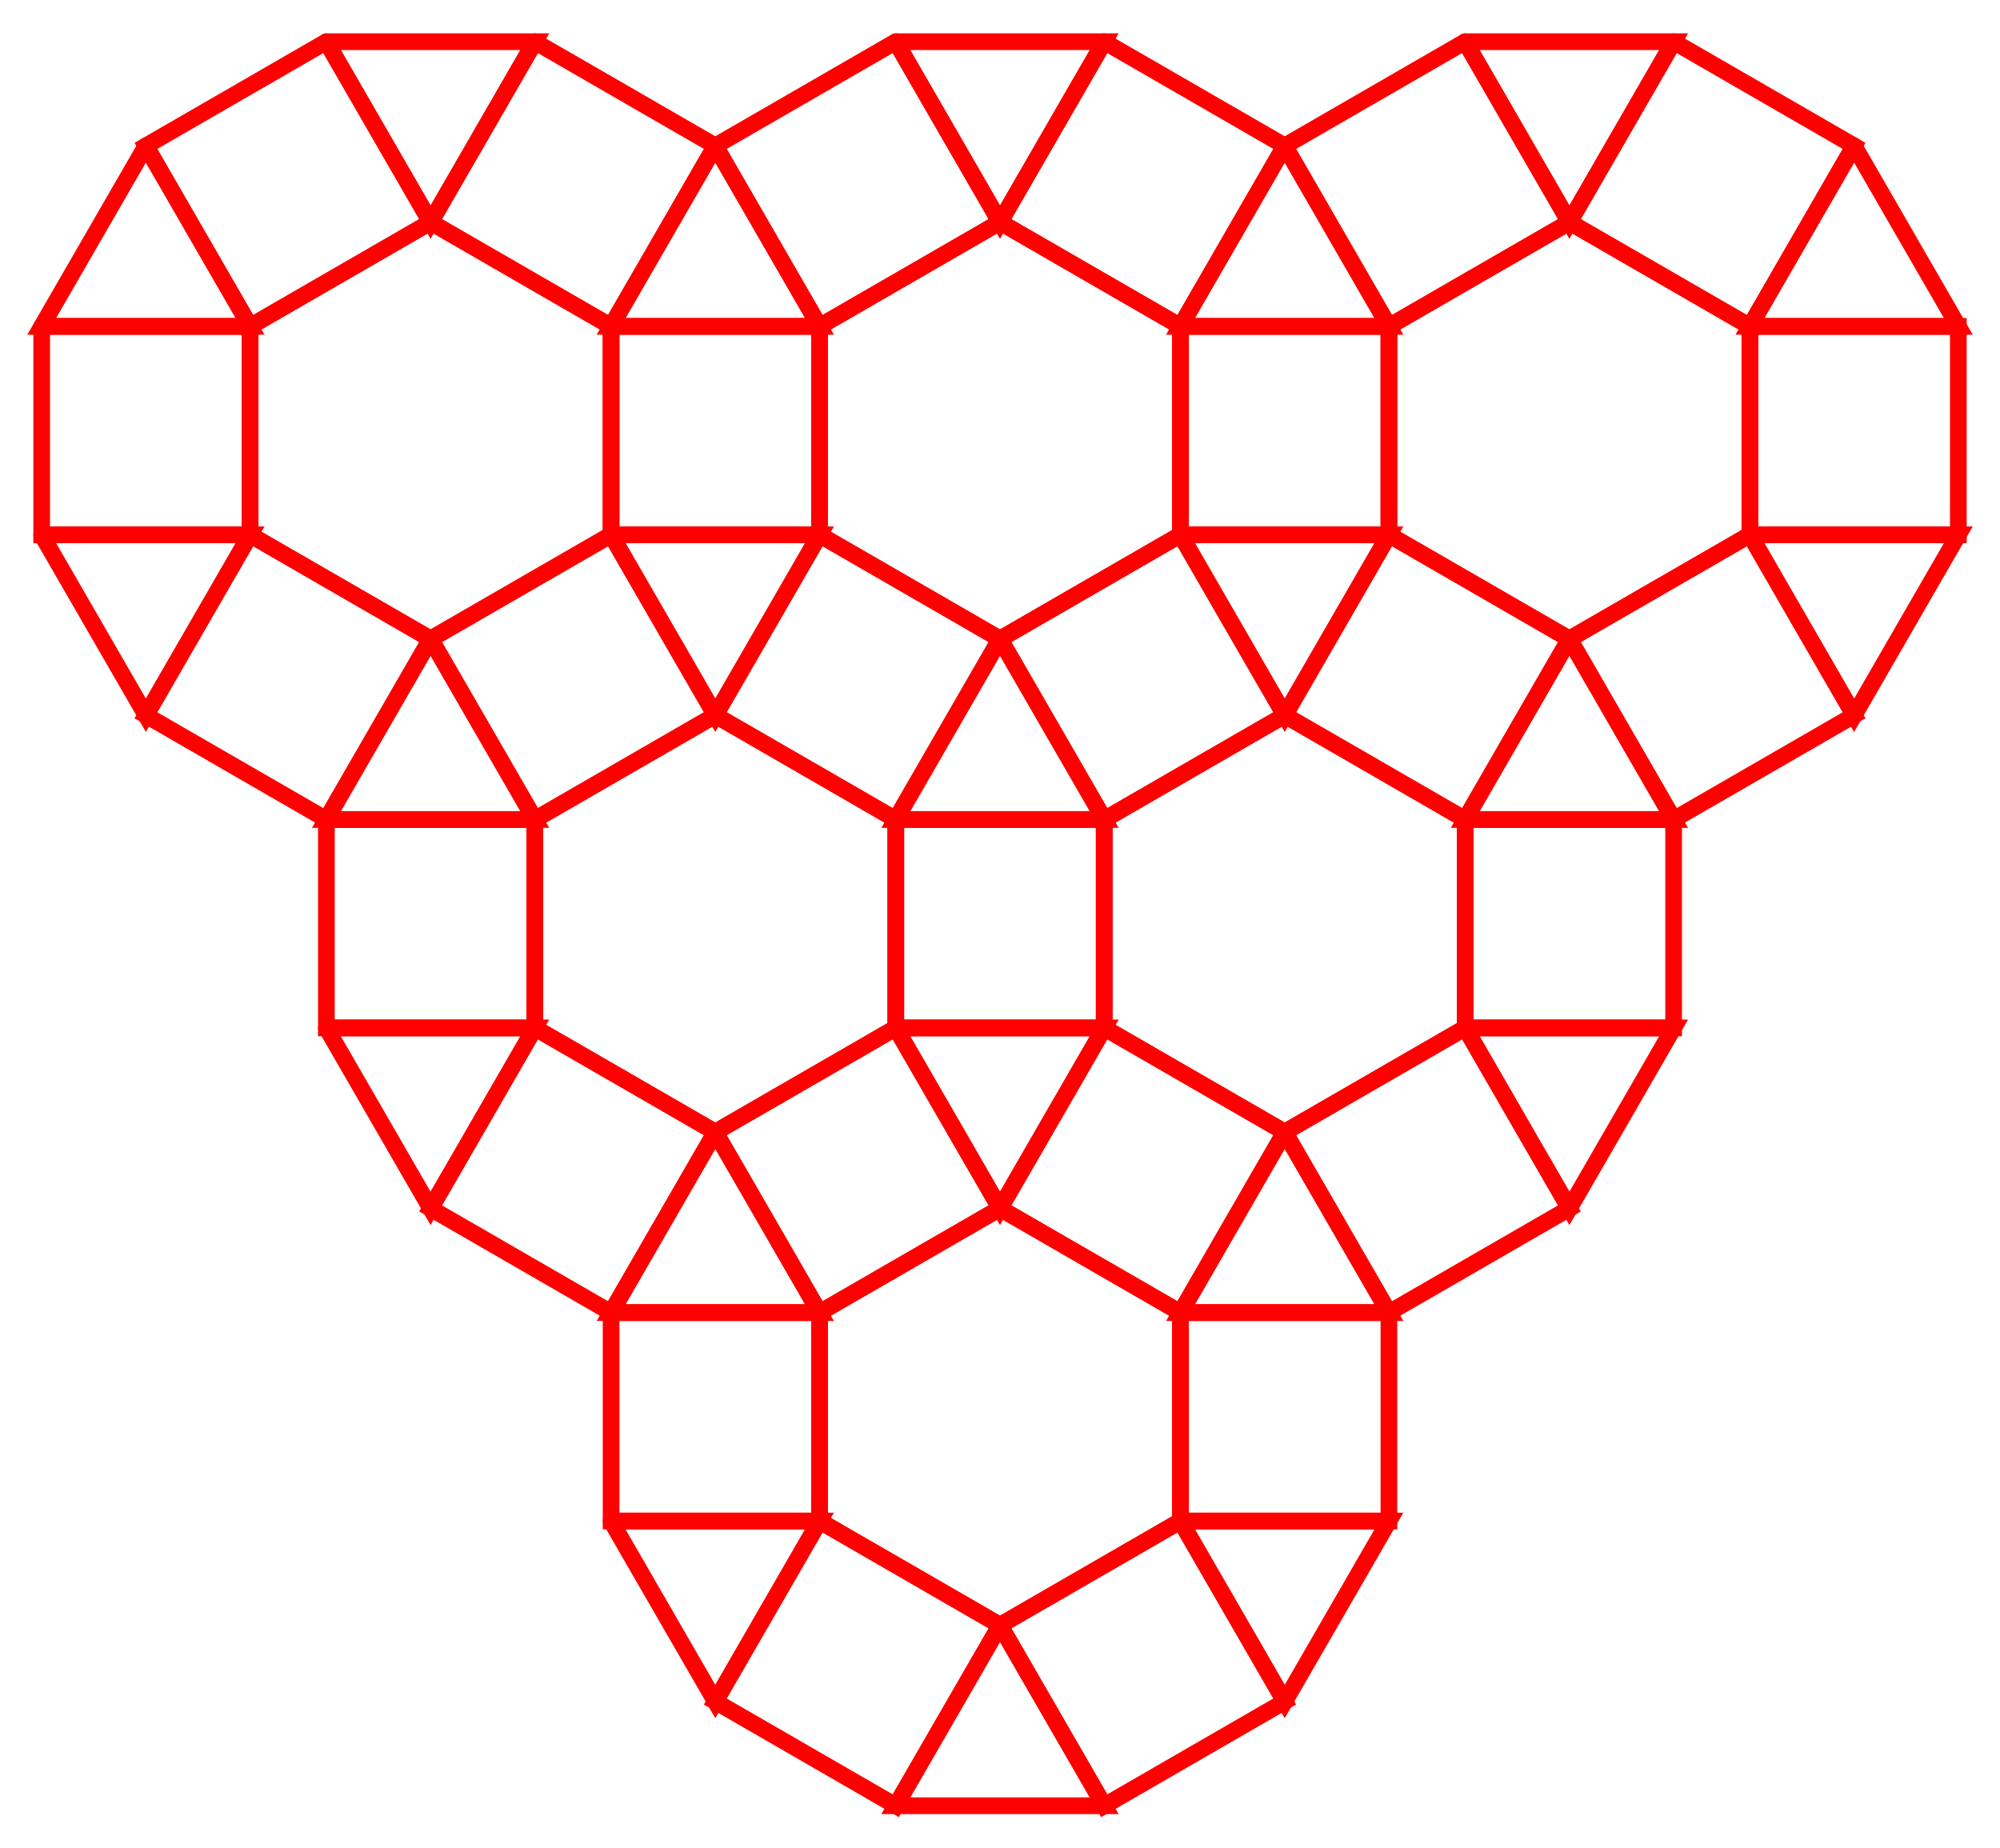
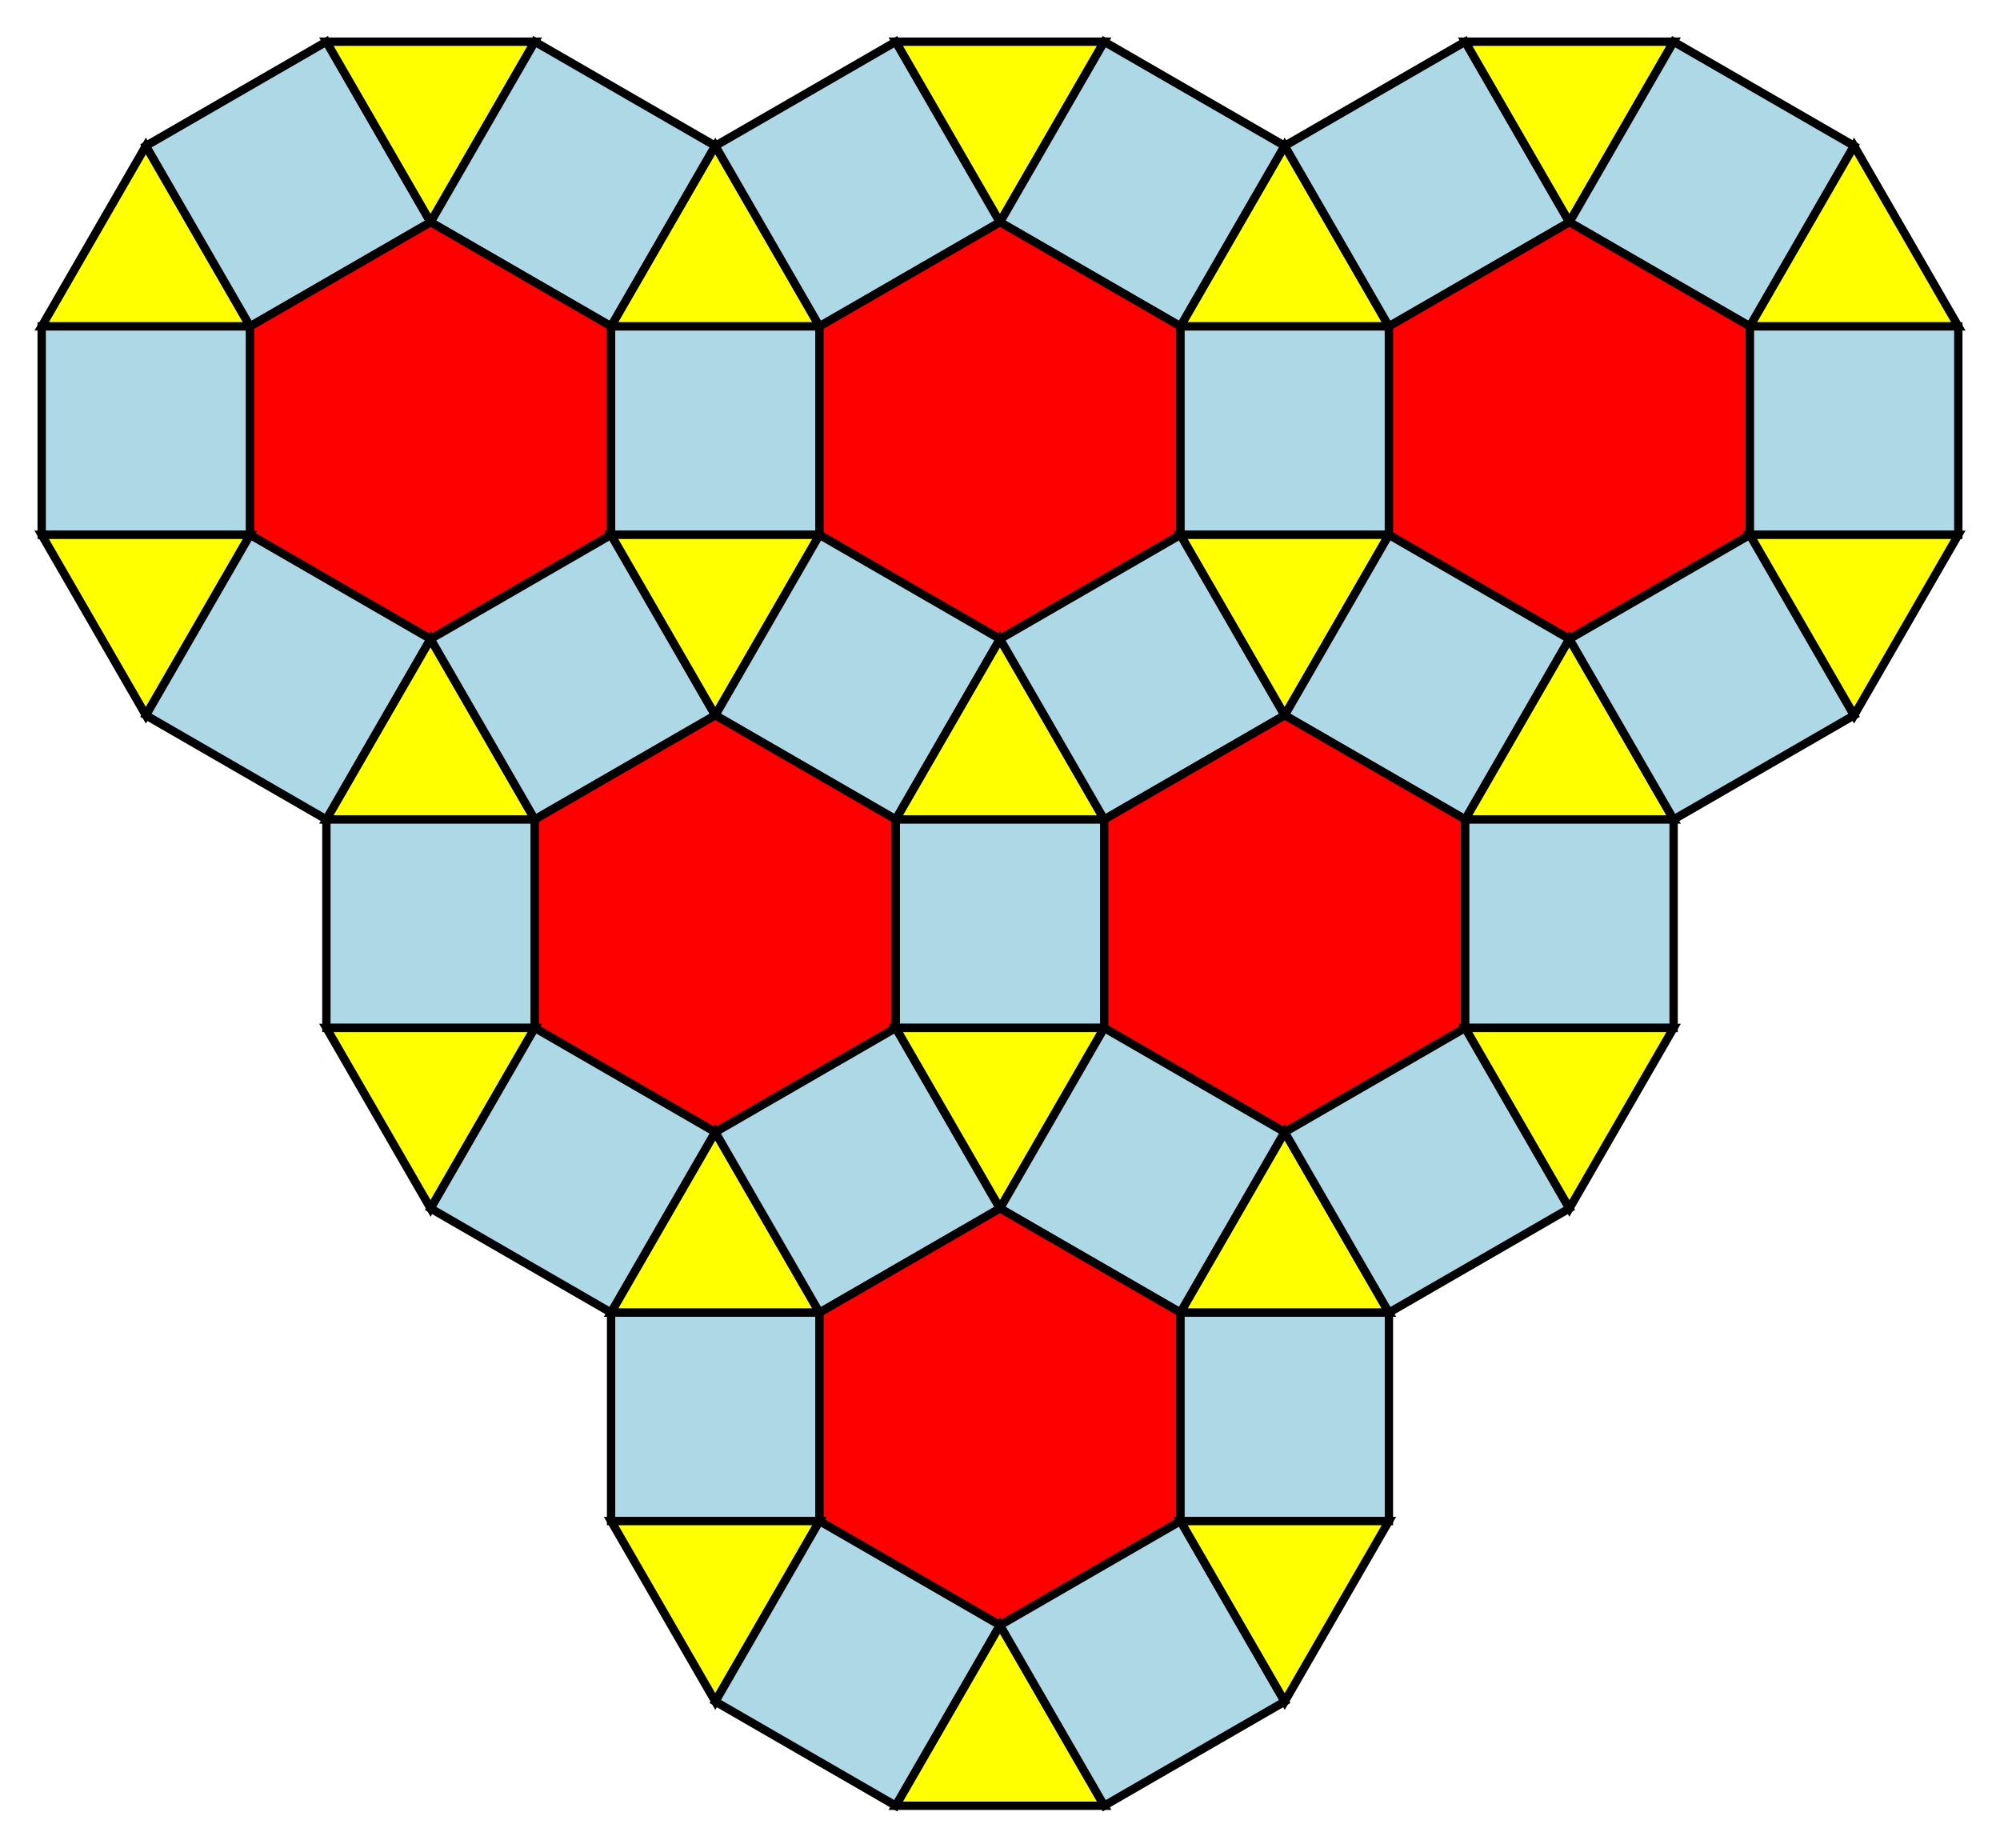
<svg xmlns="http://www.w3.org/2000/svg" width="239.904" height="221.603" viewBox="0 0 239.904 221.603">
-   <polyline points="17.5,17.5 30.0,39.151 5.0,39.151 17.5,17.5" stroke="red" stroke-linecap="round" stroke-width="2" fill="none" />
-   <polyline points="39.151,5 51.651,26.651 30,39.151 17.5,17.5 39.151,5" stroke="red" stroke-linecap="round" stroke-width="2" fill="none" />
-   <polyline points="39.151,5.0 64.151,5.0 51.651,26.651 39.151,5.0" stroke="red" stroke-linecap="round" stroke-width="2" fill="none" />
-   <polyline points="64.151,5 85.801,17.5 73.301,39.151 51.651,26.651 64.151,5" stroke="red" stroke-linecap="round" stroke-width="2" fill="none" />
-   <polyline points="85.801,17.5 98.301,39.151 73.301,39.151 85.801,17.5" stroke="red" stroke-linecap="round" stroke-width="2" fill="none" />
-   <polyline points="5.0,39.151 30.0,39.151 30.0,64.151 5.0,64.151 5.0,39.151" stroke="red" stroke-linecap="round" stroke-width="2" fill="none" />
-   <polyline points="51.651,26.651 73.301,39.151 73.301,64.151 51.651,76.651 30.0,64.151 30.0,39.151 51.651,26.651" stroke="red" stroke-linecap="round" stroke-width="2" fill="none" />
-   <polyline points="73.301,39.151 98.301,39.151 98.301,64.151 73.301,64.151 73.301,39.151" stroke="red" stroke-linecap="round" stroke-width="2" fill="none" />
-   <polyline points="5.0,64.151 30.0,64.151 17.5,85.801 5.0,64.151" stroke="red" stroke-linecap="round" stroke-width="2" fill="none" />
-   <polyline points="30,64.151 51.651,76.651 39.151,98.301 17.5,85.801 30,64.151" stroke="red" stroke-linecap="round" stroke-width="2" fill="none" />
-   <polyline points="51.651,76.651 64.151,98.301 39.151,98.301 51.651,76.651" stroke="red" stroke-linecap="round" stroke-width="2" fill="none" />
-   <polyline points="73.301,64.151 85.801,85.801 64.151,98.301 51.651,76.651 73.301,64.151" stroke="red" stroke-linecap="round" stroke-width="2" fill="none" />
-   <polyline points="73.301,64.151 98.301,64.151 85.801,85.801 73.301,64.151" stroke="red" stroke-linecap="round" stroke-width="2" fill="none" />
-   <polyline points="107.452,5 119.952,26.651 98.301,39.151 85.801,17.5 107.452,5" stroke="red" stroke-linecap="round" stroke-width="2" fill="none" />
-   <polyline points="107.452,5.0 132.452,5.0 119.952,26.651 107.452,5.0" stroke="red" stroke-linecap="round" stroke-width="2" fill="none" />
-   <polyline points="132.452,5 154.103,17.5 141.603,39.151 119.952,26.651 132.452,5" stroke="red" stroke-linecap="round" stroke-width="2" fill="none" />
-   <polyline points="154.103,17.5 166.603,39.151 141.603,39.151 154.103,17.5" stroke="red" stroke-linecap="round" stroke-width="2" fill="none" />
-   <polyline points="119.952,26.651 141.603,39.151 141.603,64.151 119.952,76.651 98.301,64.151 98.301,39.151 119.952,26.651" stroke="red" stroke-linecap="round" stroke-width="2" fill="none" />
-   <polyline points="141.603,39.151 166.603,39.151 166.603,64.151 141.603,64.151 141.603,39.151" stroke="red" stroke-linecap="round" stroke-width="2" fill="none" />
-   <polyline points="98.301,64.151 119.952,76.651 107.452,98.301 85.801,85.801 98.301,64.151" stroke="red" stroke-linecap="round" stroke-width="2" fill="none" />
-   <polyline points="119.952,76.651 132.452,98.301 107.452,98.301 119.952,76.651" stroke="red" stroke-linecap="round" stroke-width="2" fill="none" />
-   <polyline points="141.603,64.151 154.103,85.801 132.452,98.301 119.952,76.651 141.603,64.151" stroke="red" stroke-linecap="round" stroke-width="2" fill="none" />
-   <polyline points="141.603,64.151 166.603,64.151 154.103,85.801 141.603,64.151" stroke="red" stroke-linecap="round" stroke-width="2" fill="none" />
-   <polyline points="175.753,5 188.253,26.651 166.603,39.151 154.103,17.5 175.753,5" stroke="red" stroke-linecap="round" stroke-width="2" fill="none" />
-   <polyline points="175.753,5.0 200.753,5.0 188.253,26.651 175.753,5.0" stroke="red" stroke-linecap="round" stroke-width="2" fill="none" />
-   <polyline points="200.753,5 222.404,17.5 209.904,39.151 188.253,26.651 200.753,5" stroke="red" stroke-linecap="round" stroke-width="2" fill="none" />
-   <polyline points="222.404,17.5 234.904,39.151 209.904,39.151 222.404,17.5" stroke="red" stroke-linecap="round" stroke-width="2" fill="none" />
-   <polyline points="188.253,26.651 209.904,39.151 209.904,64.151 188.253,76.651 166.603,64.151 166.603,39.151 188.253,26.651" stroke="red" stroke-linecap="round" stroke-width="2" fill="none" />
-   <polyline points="209.904,39.151 234.904,39.151 234.904,64.151 209.904,64.151 209.904,39.151" stroke="red" stroke-linecap="round" stroke-width="2" fill="none" />
-   <polyline points="166.603,64.151 188.253,76.651 175.753,98.301 154.103,85.801 166.603,64.151" stroke="red" stroke-linecap="round" stroke-width="2" fill="none" />
-   <polyline points="188.253,76.651 200.753,98.301 175.753,98.301 188.253,76.651" stroke="red" stroke-linecap="round" stroke-width="2" fill="none" />
-   <polyline points="209.904,64.151 222.404,85.801 200.753,98.301 188.253,76.651 209.904,64.151" stroke="red" stroke-linecap="round" stroke-width="2" fill="none" />
-   <polyline points="209.904,64.151 234.904,64.151 222.404,85.801 209.904,64.151" stroke="red" stroke-linecap="round" stroke-width="2" fill="none" />
-   <polyline points="39.151,98.301 64.151,98.301 64.151,123.301 39.151,123.301 39.151,98.301" stroke="red" stroke-linecap="round" stroke-width="2" fill="none" />
-   <polyline points="85.801,85.801 107.452,98.301 107.452,123.301 85.801,135.801 64.151,123.301 64.151,98.301 85.801,85.801" stroke="red" stroke-linecap="round" stroke-width="2" fill="none" />
-   <polyline points="107.452,98.301 132.452,98.301 132.452,123.301 107.452,123.301 107.452,98.301" stroke="red" stroke-linecap="round" stroke-width="2" fill="none" />
-   <polyline points="39.151,123.301 64.151,123.301 51.651,144.952 39.151,123.301" stroke="red" stroke-linecap="round" stroke-width="2" fill="none" />
-   <polyline points="64.151,123.301 85.801,135.801 73.301,157.452 51.651,144.952 64.151,123.301" stroke="red" stroke-linecap="round" stroke-width="2" fill="none" />
-   <polyline points="85.801,135.801 98.301,157.452 73.301,157.452 85.801,135.801" stroke="red" stroke-linecap="round" stroke-width="2" fill="none" />
-   <polyline points="107.452,123.301 119.952,144.952 98.301,157.452 85.801,135.801 107.452,123.301" stroke="red" stroke-linecap="round" stroke-width="2" fill="none" />
-   <polyline points="107.452,123.301 132.452,123.301 119.952,144.952 107.452,123.301" stroke="red" stroke-linecap="round" stroke-width="2" fill="none" />
-   <polyline points="154.103,85.801 175.753,98.301 175.753,123.301 154.103,135.801 132.452,123.301 132.452,98.301 154.103,85.801" stroke="red" stroke-linecap="round" stroke-width="2" fill="none" />
-   <polyline points="175.753,98.301 200.753,98.301 200.753,123.301 175.753,123.301 175.753,98.301" stroke="red" stroke-linecap="round" stroke-width="2" fill="none" />
-   <polyline points="132.452,123.301 154.103,135.801 141.603,157.452 119.952,144.952 132.452,123.301" stroke="red" stroke-linecap="round" stroke-width="2" fill="none" />
-   <polyline points="154.103,135.801 166.603,157.452 141.603,157.452 154.103,135.801" stroke="red" stroke-linecap="round" stroke-width="2" fill="none" />
-   <polyline points="175.753,123.301 188.253,144.952 166.603,157.452 154.103,135.801 175.753,123.301" stroke="red" stroke-linecap="round" stroke-width="2" fill="none" />
-   <polyline points="175.753,123.301 200.753,123.301 188.253,144.952 175.753,123.301" stroke="red" stroke-linecap="round" stroke-width="2" fill="none" />
-   <polyline points="73.301,157.452 98.301,157.452 98.301,182.452 73.301,182.452 73.301,157.452" stroke="red" stroke-linecap="round" stroke-width="2" fill="none" />
-   <polyline points="119.952,144.952 141.603,157.452 141.603,182.452 119.952,194.952 98.301,182.452 98.301,157.452 119.952,144.952" stroke="red" stroke-linecap="round" stroke-width="2" fill="none" />
-   <polyline points="141.603,157.452 166.603,157.452 166.603,182.452 141.603,182.452 141.603,157.452" stroke="red" stroke-linecap="round" stroke-width="2" fill="none" />
-   <polyline points="73.301,182.452 98.301,182.452 85.801,204.103 73.301,182.452" stroke="red" stroke-linecap="round" stroke-width="2" fill="none" />
-   <polyline points="98.301,182.452 119.952,194.952 107.452,216.603 85.801,204.103 98.301,182.452" stroke="red" stroke-linecap="round" stroke-width="2" fill="none" />
-   <polyline points="119.952,194.952 132.452,216.603 107.452,216.603 119.952,194.952" stroke="red" stroke-linecap="round" stroke-width="2" fill="none" />
-   <polyline points="141.603,182.452 154.103,204.103 132.452,216.603 119.952,194.952 141.603,182.452" stroke="red" stroke-linecap="round" stroke-width="2" fill="none" />
-   <polyline points="141.603,182.452 166.603,182.452 154.103,204.103 141.603,182.452" stroke="red" stroke-linecap="round" stroke-width="2" fill="none" />
+   <polygon points="17.5,17.5 30.0,39.151 5.0,39.151" stroke="black" stroke-linecap="round" stroke-width="1" fill="yellow" />
+   <polygon points="39.151,5 51.651,26.651 30,39.151 17.5,17.5" stroke="black" stroke-linecap="round" stroke-width="1" fill="lightblue" />
+   <polygon points="39.151,5.0 64.151,5.0 51.651,26.651" stroke="black" stroke-linecap="round" stroke-width="1" fill="yellow" />
+   <polygon points="64.151,5 85.801,17.5 73.301,39.151 51.651,26.651" stroke="black" stroke-linecap="round" stroke-width="1" fill="lightblue" />
+   <polygon points="85.801,17.5 98.301,39.151 73.301,39.151" stroke="black" stroke-linecap="round" stroke-width="1" fill="yellow" />
+   <polygon points="5.0,39.151 30.0,39.151 30.0,64.151 5.0,64.151" stroke="black" stroke-linecap="round" stroke-width="1" fill="lightblue" />
+   <polygon points="51.651,26.651 73.301,39.151 73.301,64.151 51.651,76.651 30.0,64.151 30.0,39.151" stroke="black" stroke-linecap="round" stroke-width="1" fill="red" />
+   <polygon points="73.301,39.151 98.301,39.151 98.301,64.151 73.301,64.151" stroke="black" stroke-linecap="round" stroke-width="1" fill="lightblue" />
+   <polygon points="5.0,64.151 30.0,64.151 17.5,85.801" stroke="black" stroke-linecap="round" stroke-width="1" fill="yellow" />
+   <polygon points="30,64.151 51.651,76.651 39.151,98.301 17.5,85.801" stroke="black" stroke-linecap="round" stroke-width="1" fill="lightblue" />
+   <polygon points="51.651,76.651 64.151,98.301 39.151,98.301" stroke="black" stroke-linecap="round" stroke-width="1" fill="yellow" />
+   <polygon points="73.301,64.151 85.801,85.801 64.151,98.301 51.651,76.651" stroke="black" stroke-linecap="round" stroke-width="1" fill="lightblue" />
+   <polygon points="73.301,64.151 98.301,64.151 85.801,85.801" stroke="black" stroke-linecap="round" stroke-width="1" fill="yellow" />
+   <polygon points="107.452,5 119.952,26.651 98.301,39.151 85.801,17.5" stroke="black" stroke-linecap="round" stroke-width="1" fill="lightblue" />
+   <polygon points="107.452,5.0 132.452,5.0 119.952,26.651" stroke="black" stroke-linecap="round" stroke-width="1" fill="yellow" />
+   <polygon points="132.452,5 154.103,17.5 141.603,39.151 119.952,26.651" stroke="black" stroke-linecap="round" stroke-width="1" fill="lightblue" />
+   <polygon points="154.103,17.5 166.603,39.151 141.603,39.151" stroke="black" stroke-linecap="round" stroke-width="1" fill="yellow" />
+   <polygon points="119.952,26.651 141.603,39.151 141.603,64.151 119.952,76.651 98.301,64.151 98.301,39.151" stroke="black" stroke-linecap="round" stroke-width="1" fill="red" />
+   <polygon points="141.603,39.151 166.603,39.151 166.603,64.151 141.603,64.151" stroke="black" stroke-linecap="round" stroke-width="1" fill="lightblue" />
+   <polygon points="98.301,64.151 119.952,76.651 107.452,98.301 85.801,85.801" stroke="black" stroke-linecap="round" stroke-width="1" fill="lightblue" />
+   <polygon points="119.952,76.651 132.452,98.301 107.452,98.301" stroke="black" stroke-linecap="round" stroke-width="1" fill="yellow" />
+   <polygon points="141.603,64.151 154.103,85.801 132.452,98.301 119.952,76.651" stroke="black" stroke-linecap="round" stroke-width="1" fill="lightblue" />
+   <polygon points="141.603,64.151 166.603,64.151 154.103,85.801" stroke="black" stroke-linecap="round" stroke-width="1" fill="yellow" />
+   <polygon points="175.753,5 188.253,26.651 166.603,39.151 154.103,17.5" stroke="black" stroke-linecap="round" stroke-width="1" fill="lightblue" />
+   <polygon points="175.753,5.0 200.753,5.0 188.253,26.651" stroke="black" stroke-linecap="round" stroke-width="1" fill="yellow" />
+   <polygon points="200.753,5 222.404,17.5 209.904,39.151 188.253,26.651" stroke="black" stroke-linecap="round" stroke-width="1" fill="lightblue" />
+   <polygon points="222.404,17.5 234.904,39.151 209.904,39.151" stroke="black" stroke-linecap="round" stroke-width="1" fill="yellow" />
+   <polygon points="188.253,26.651 209.904,39.151 209.904,64.151 188.253,76.651 166.603,64.151 166.603,39.151" stroke="black" stroke-linecap="round" stroke-width="1" fill="red" />
+   <polygon points="209.904,39.151 234.904,39.151 234.904,64.151 209.904,64.151" stroke="black" stroke-linecap="round" stroke-width="1" fill="lightblue" />
+   <polygon points="166.603,64.151 188.253,76.651 175.753,98.301 154.103,85.801" stroke="black" stroke-linecap="round" stroke-width="1" fill="lightblue" />
+   <polygon points="188.253,76.651 200.753,98.301 175.753,98.301" stroke="black" stroke-linecap="round" stroke-width="1" fill="yellow" />
+   <polygon points="209.904,64.151 222.404,85.801 200.753,98.301 188.253,76.651" stroke="black" stroke-linecap="round" stroke-width="1" fill="lightblue" />
+   <polygon points="209.904,64.151 234.904,64.151 222.404,85.801" stroke="black" stroke-linecap="round" stroke-width="1" fill="yellow" />
+   <polygon points="39.151,98.301 64.151,98.301 64.151,123.301 39.151,123.301" stroke="black" stroke-linecap="round" stroke-width="1" fill="lightblue" />
+   <polygon points="85.801,85.801 107.452,98.301 107.452,123.301 85.801,135.801 64.151,123.301 64.151,98.301" stroke="black" stroke-linecap="round" stroke-width="1" fill="red" />
+   <polygon points="107.452,98.301 132.452,98.301 132.452,123.301 107.452,123.301" stroke="black" stroke-linecap="round" stroke-width="1" fill="lightblue" />
+   <polygon points="39.151,123.301 64.151,123.301 51.651,144.952" stroke="black" stroke-linecap="round" stroke-width="1" fill="yellow" />
+   <polygon points="64.151,123.301 85.801,135.801 73.301,157.452 51.651,144.952" stroke="black" stroke-linecap="round" stroke-width="1" fill="lightblue" />
+   <polygon points="85.801,135.801 98.301,157.452 73.301,157.452" stroke="black" stroke-linecap="round" stroke-width="1" fill="yellow" />
+   <polygon points="107.452,123.301 119.952,144.952 98.301,157.452 85.801,135.801" stroke="black" stroke-linecap="round" stroke-width="1" fill="lightblue" />
+   <polygon points="107.452,123.301 132.452,123.301 119.952,144.952" stroke="black" stroke-linecap="round" stroke-width="1" fill="yellow" />
+   <polygon points="154.103,85.801 175.753,98.301 175.753,123.301 154.103,135.801 132.452,123.301 132.452,98.301" stroke="black" stroke-linecap="round" stroke-width="1" fill="red" />
+   <polygon points="175.753,98.301 200.753,98.301 200.753,123.301 175.753,123.301" stroke="black" stroke-linecap="round" stroke-width="1" fill="lightblue" />
+   <polygon points="132.452,123.301 154.103,135.801 141.603,157.452 119.952,144.952" stroke="black" stroke-linecap="round" stroke-width="1" fill="lightblue" />
+   <polygon points="154.103,135.801 166.603,157.452 141.603,157.452" stroke="black" stroke-linecap="round" stroke-width="1" fill="yellow" />
+   <polygon points="175.753,123.301 188.253,144.952 166.603,157.452 154.103,135.801" stroke="black" stroke-linecap="round" stroke-width="1" fill="lightblue" />
+   <polygon points="175.753,123.301 200.753,123.301 188.253,144.952" stroke="black" stroke-linecap="round" stroke-width="1" fill="yellow" />
+   <polygon points="73.301,157.452 98.301,157.452 98.301,182.452 73.301,182.452" stroke="black" stroke-linecap="round" stroke-width="1" fill="lightblue" />
+   <polygon points="119.952,144.952 141.603,157.452 141.603,182.452 119.952,194.952 98.301,182.452 98.301,157.452" stroke="black" stroke-linecap="round" stroke-width="1" fill="red" />
+   <polygon points="141.603,157.452 166.603,157.452 166.603,182.452 141.603,182.452" stroke="black" stroke-linecap="round" stroke-width="1" fill="lightblue" />
+   <polygon points="73.301,182.452 98.301,182.452 85.801,204.103" stroke="black" stroke-linecap="round" stroke-width="1" fill="yellow" />
+   <polygon points="98.301,182.452 119.952,194.952 107.452,216.603 85.801,204.103" stroke="black" stroke-linecap="round" stroke-width="1" fill="lightblue" />
+   <polygon points="119.952,194.952 132.452,216.603 107.452,216.603" stroke="black" stroke-linecap="round" stroke-width="1" fill="yellow" />
+   <polygon points="141.603,182.452 154.103,204.103 132.452,216.603 119.952,194.952" stroke="black" stroke-linecap="round" stroke-width="1" fill="lightblue" />
+   <polygon points="141.603,182.452 166.603,182.452 154.103,204.103" stroke="black" stroke-linecap="round" stroke-width="1" fill="yellow" />
</svg>
